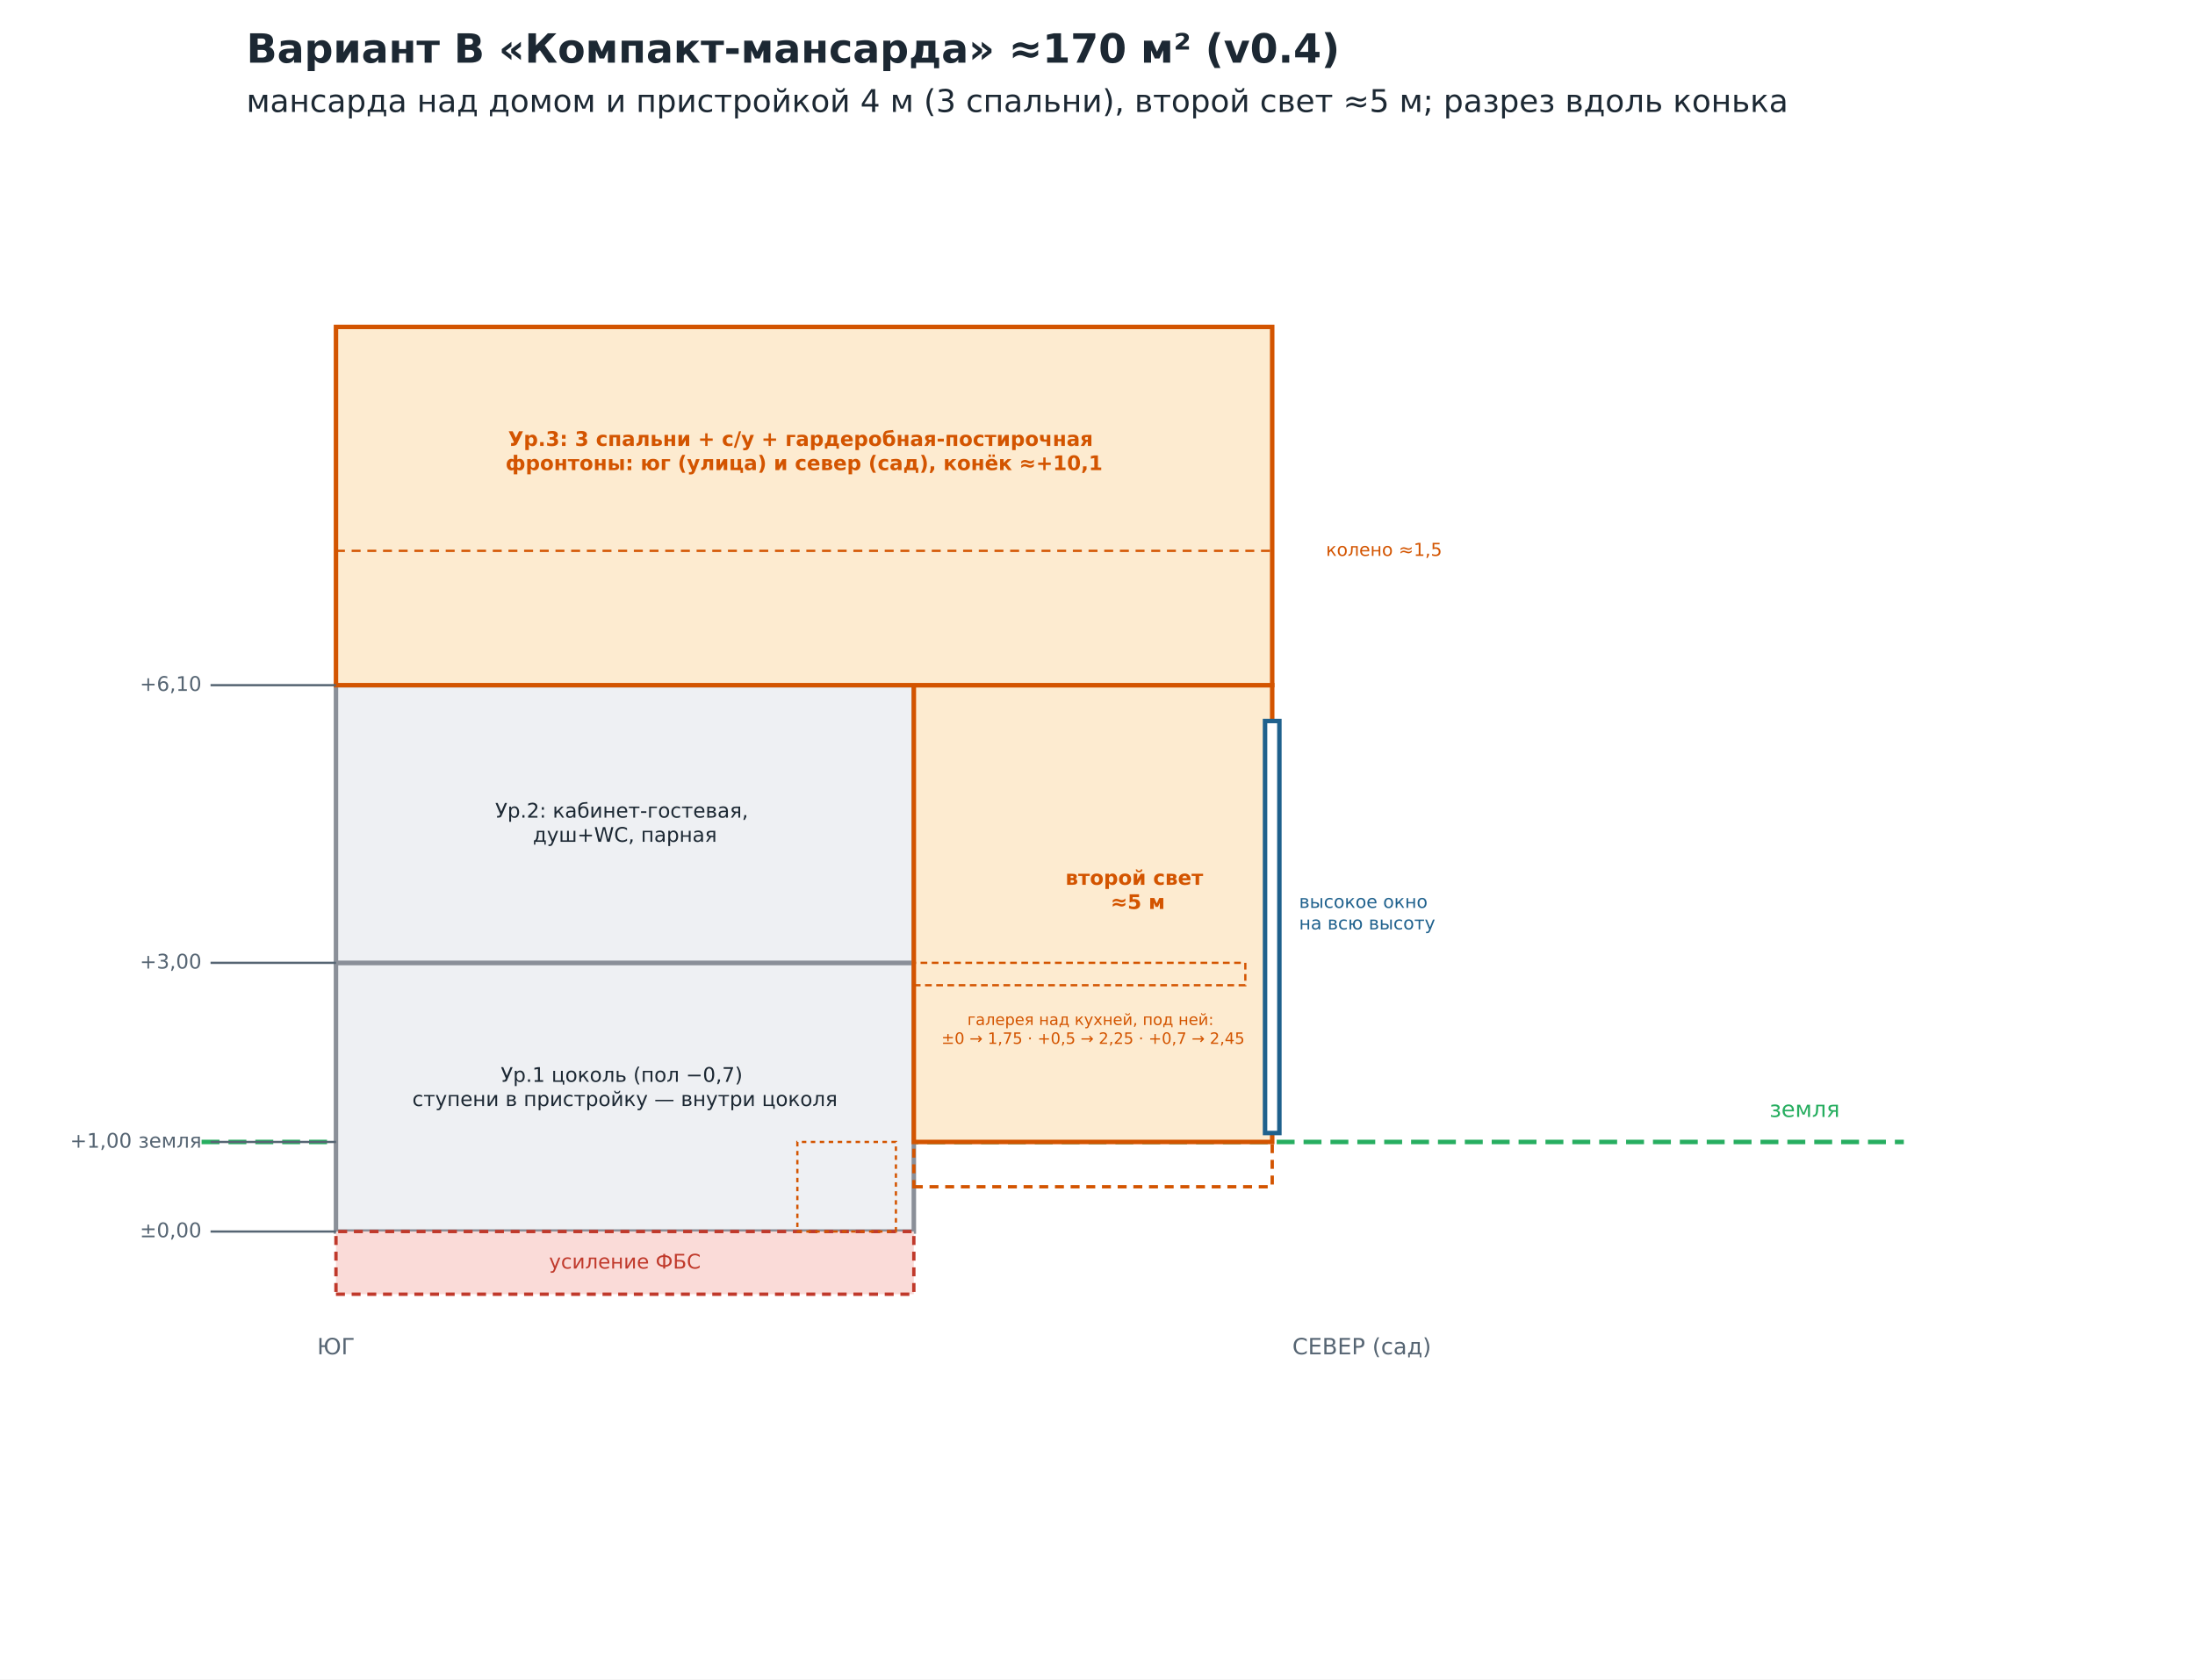
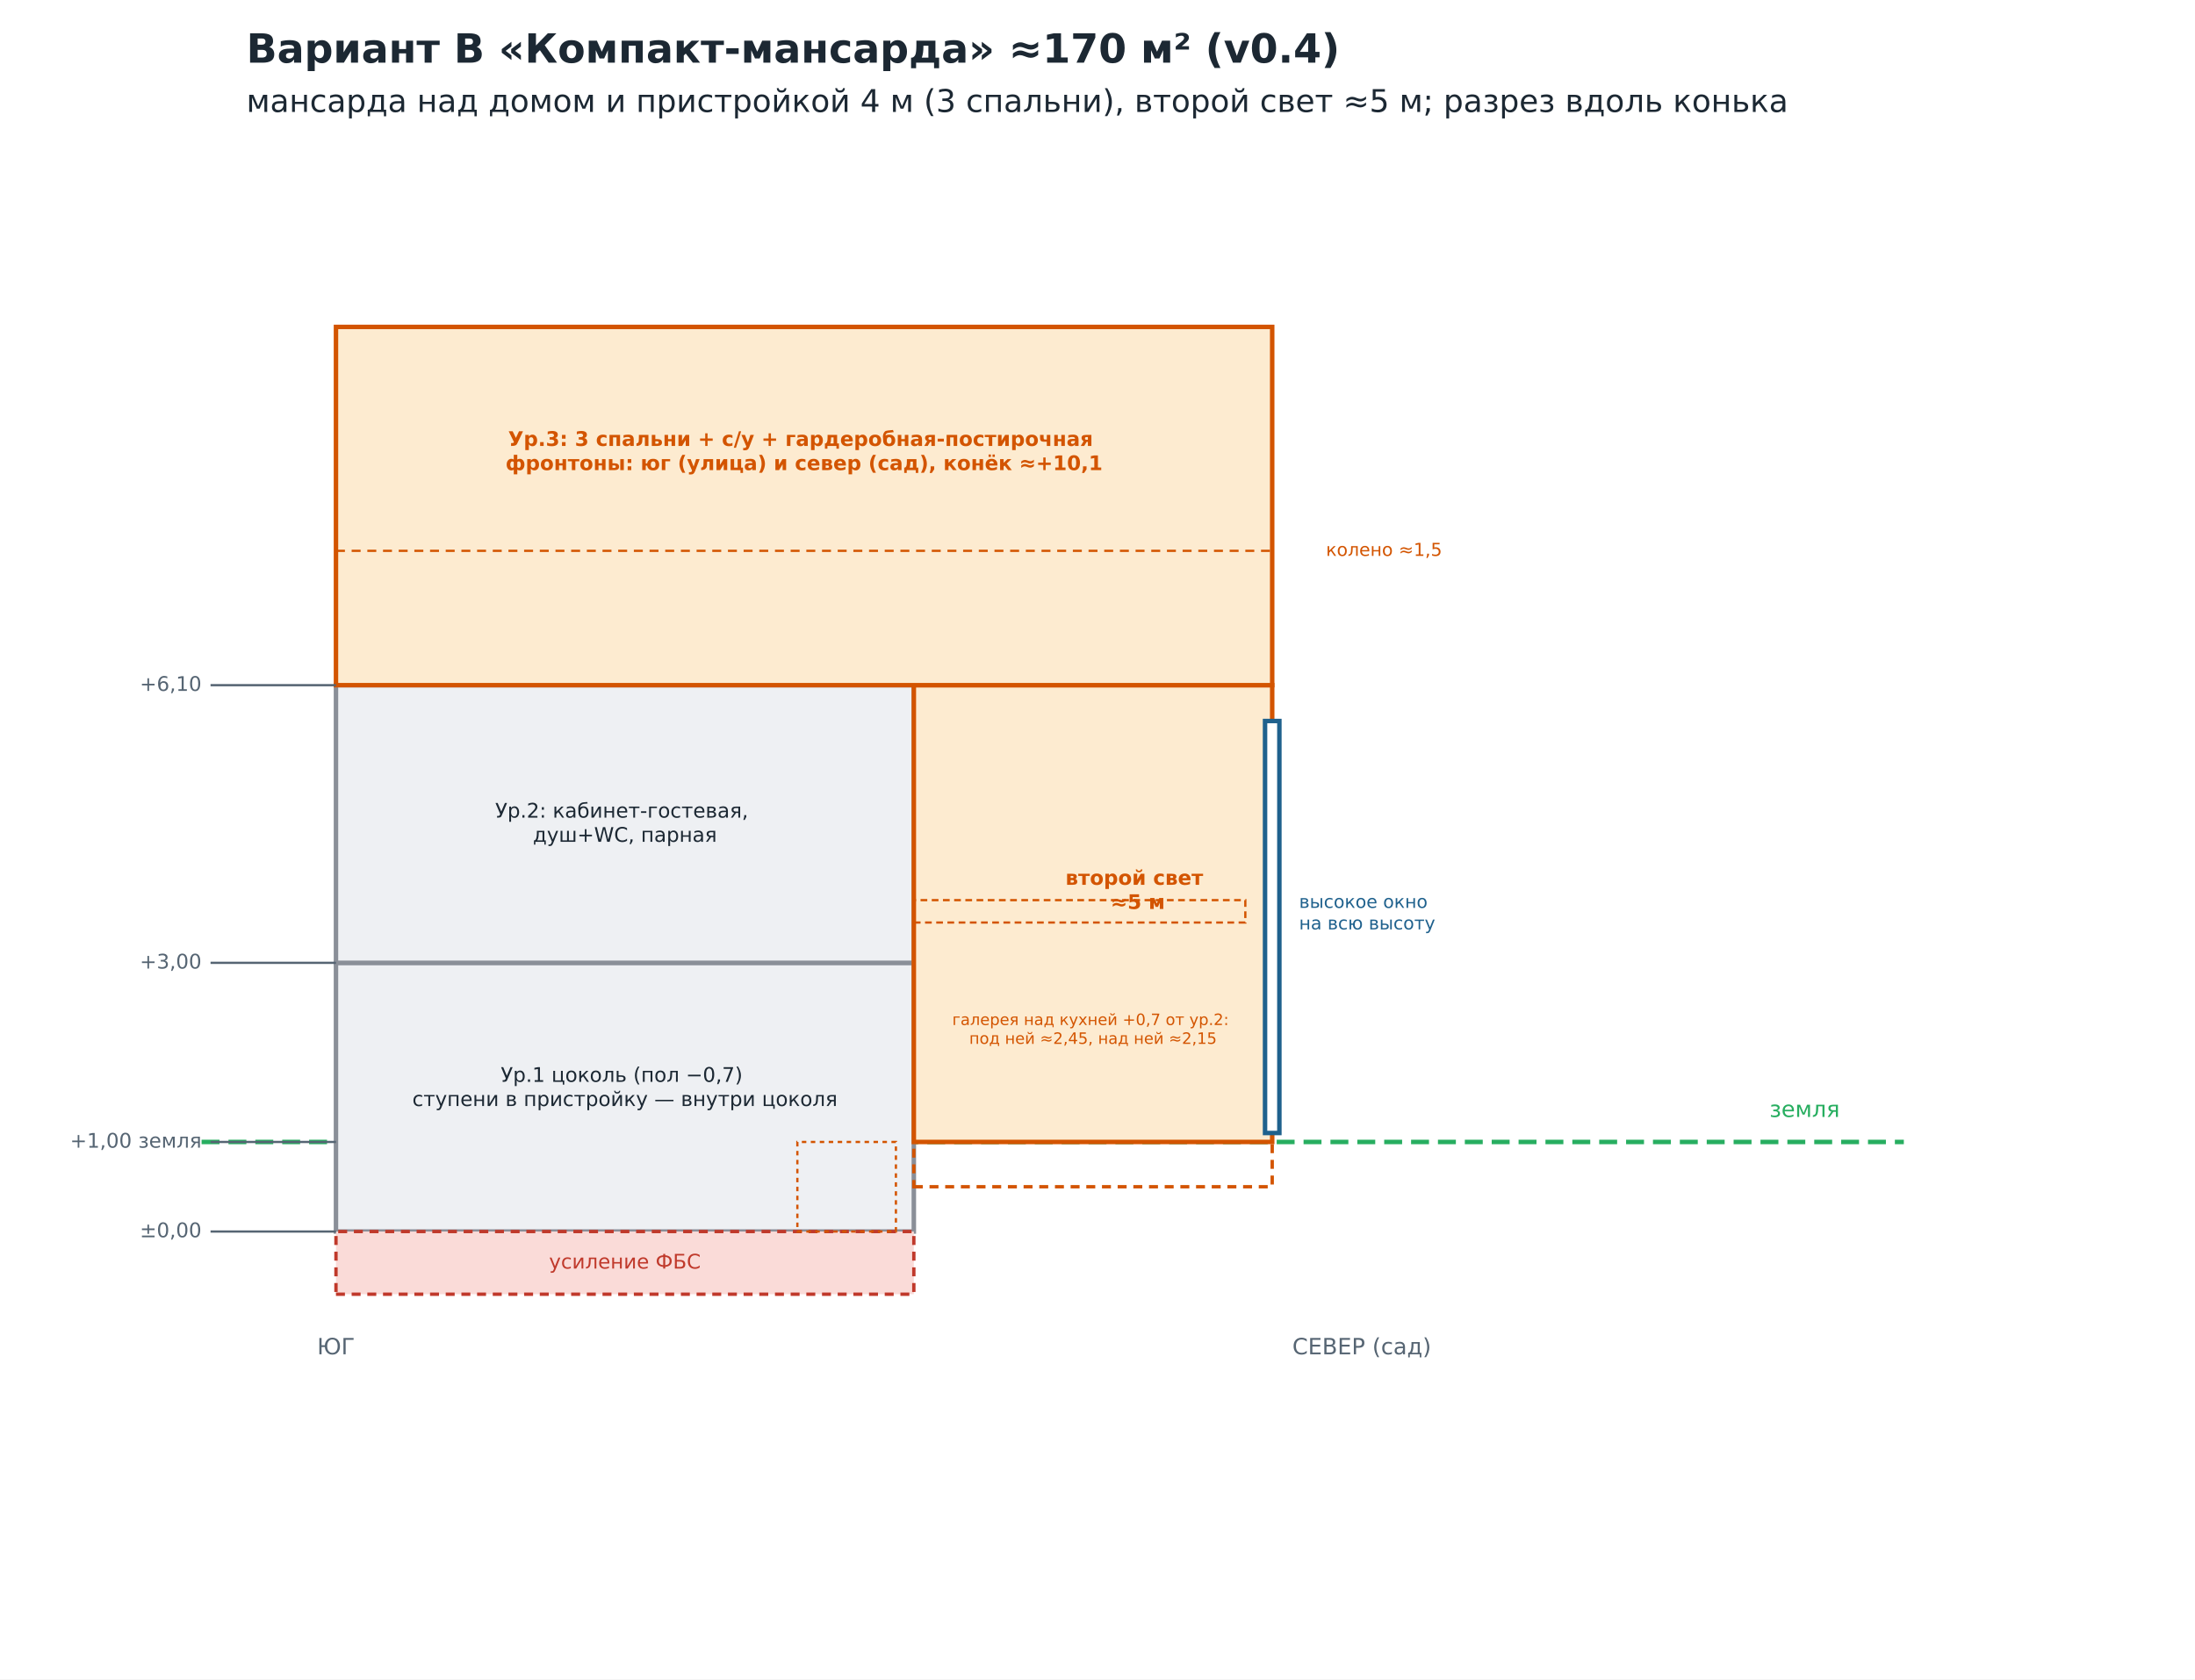
<svg xmlns="http://www.w3.org/2000/svg" width="980" height="750" viewBox="0 0 980 750">
  <rect width="100%" height="100%" fill="white" />
  <text x="110" y="28" font-family="DejaVu Sans, Arial, sans-serif" font-size="18" font-weight="bold" fill="#1c2833">Вариант B «Компакт-мансарда» ≈170 м² (v0.4)</text>
  <text x="110" y="50" font-family="DejaVu Sans, Arial, sans-serif" font-size="14" font-weight="normal" fill="#1c2833">мансарда над домом и пристройкой 4 м (3 спальни), второй свет ≈5 м; разрез вдоль конька</text>
  <line x1="90.0" y1="510.0" x2="850.0" y2="510.0" stroke="#27ae60" stroke-width="2" stroke-dasharray="8,4" />
  <text font-family="DejaVu Sans, Arial, sans-serif" font-size="10" fill="#27ae60" text-anchor="start" dominant-baseline="middle">
    <tspan x="790.0" y="496.0">земля</tspan>
  </text>
  <polygon points="150.0,550.0 408.0,550.0 408.0,430.0 150.0,430.0" stroke="#8a8f98" fill="#eef0f3" stroke-width="2" fill-opacity="1" />
  <text font-family="DejaVu Sans, Arial, sans-serif" font-size="9" fill="#1c2833" text-anchor="middle" dominant-baseline="middle">
    <tspan x="279.0" y="480.6">Ур.1 цоколь (пол −0,7)</tspan>
    <tspan x="279.0" y="491.4">ступени в пристройку — внутри цоколя</tspan>
  </text>
  <polygon points="150.0,430.0 408.0,430.0 408.0,306.0 150.0,306.0" stroke="#8a8f98" fill="#eef0f3" stroke-width="2" fill-opacity="1" />
  <text font-family="DejaVu Sans, Arial, sans-serif" font-size="9" fill="#1c2833" text-anchor="middle" dominant-baseline="middle">
    <tspan x="279.0" y="362.6">Ур.2: кабинет-гостевая,</tspan>
    <tspan x="279.0" y="373.4">душ+WC, парная</tspan>
  </text>
  <polygon points="408.0,510.0 568.0,510.0 568.0,306.0 408.0,306.0" stroke="#d35400" fill="#fdebd0" stroke-width="2" fill-opacity="1" />
  <text font-family="DejaVu Sans, Arial, sans-serif" font-size="9" fill="#d35400" text-anchor="middle" dominant-baseline="middle" font-weight="bold">
    <tspan x="508.0" y="392.6">второй свет</tspan>
    <tspan x="508.0" y="403.4">≈5 м</tspan>
  </text>
-   <polygon points="408.0,440.0 556.0,440.0 556.0,430.0 408.0,430.0" stroke="#d35400" fill="none" stroke-width="1" stroke-dasharray="3,2" fill-opacity="1" />
+   <polygon points="408.0,412.0 556.0,412.0 556.0,402.0 408.0,402.0" stroke="#d35400" fill="none" stroke-width="1" stroke-dasharray="3,2" fill-opacity="1" />
  <text font-family="DejaVu Sans, Arial, sans-serif" font-size="7" fill="#d35400" text-anchor="middle" dominant-baseline="middle">
-     <tspan x="488.0" y="455.8">галерея над кухней, под ней:</tspan>
-     <tspan x="488.0" y="464.2">±0 → 1,75 · +0,5 → 2,25 · +0,7 → 2,45</tspan>
+     <tspan x="488.0" y="455.8">галерея над кухней +0,7 от ур.2:</tspan>
+     <tspan x="488.0" y="464.2">под ней ≈2,45, над ней ≈2,15</tspan>
  </text>
  <polygon points="564.8,506.0 571.2,506.0 571.2,322.0 564.8,322.0" stroke="#1f618d" fill="white" stroke-width="2" fill-opacity="1" />
  <text font-family="DejaVu Sans, Arial, sans-serif" font-size="8" fill="#1f618d" text-anchor="start" dominant-baseline="middle">
    <tspan x="580.0" y="403.2">высокое окно</tspan>
    <tspan x="580.0" y="412.8">на всю высоту</tspan>
  </text>
  <polygon points="150.0,306.0 568.0,306.0 568.0,146.0 150.0,146.0" stroke="#d35400" fill="#fdebd0" stroke-width="2" fill-opacity="1" />
  <line x1="150.0" y1="246.0" x2="568.0" y2="246.0" stroke="#d35400" stroke-width="1" stroke-dasharray="4,3" />
  <text font-family="DejaVu Sans, Arial, sans-serif" font-size="9" fill="#d35400" text-anchor="middle" dominant-baseline="middle" font-weight="bold">
    <tspan x="359.0" y="196.6">Ур.3: 3 спальни + с/у + гардеробная-постирочная</tspan>
    <tspan x="359.0" y="207.4">фронтоны: юг (улица) и север (сад), конёк ≈+10,1</tspan>
  </text>
  <text font-family="DejaVu Sans, Arial, sans-serif" font-size="8" fill="#d35400" text-anchor="start" dominant-baseline="middle">
    <tspan x="592.0" y="246.0">колено ≈1,5</tspan>
  </text>
  <polygon points="408.0,530.0 568.0,530.0 568.0,510.0 408.0,510.0" stroke="#d35400" fill="none" stroke-width="1.5" stroke-dasharray="4,3" fill-opacity="1" />
  <polygon points="150.0,578.0 408.0,578.0 408.0,550.0 150.0,550.0" stroke="#c0392b" fill="#fadbd8" stroke-width="1.5" stroke-dasharray="4,3" fill-opacity="1" />
  <text font-family="DejaVu Sans, Arial, sans-serif" font-size="9" fill="#c0392b" text-anchor="middle" dominant-baseline="middle">
    <tspan x="279.0" y="564.0">усиление ФБС</tspan>
  </text>
  <polygon points="356.0,550.0 400.0,550.0 400.0,510.0 356.0,510.0" stroke="#d35400" fill="none" stroke-width="1" stroke-dasharray="2,2" fill-opacity="1" />
  <line x1="94.0" y1="550.0" x2="150.0" y2="550.0" stroke="#566573" stroke-width="1" />
  <text font-family="DejaVu Sans, Arial, sans-serif" font-size="9" fill="#566573" text-anchor="end" dominant-baseline="middle">
    <tspan x="90.0" y="550.0">±0,00</tspan>
  </text>
  <line x1="94.0" y1="510.0" x2="150.0" y2="510.0" stroke="#566573" stroke-width="1" />
  <text font-family="DejaVu Sans, Arial, sans-serif" font-size="9" fill="#566573" text-anchor="end" dominant-baseline="middle">
    <tspan x="90.0" y="510.0">+1,00 земля</tspan>
  </text>
  <line x1="94.0" y1="430.0" x2="150.0" y2="430.0" stroke="#566573" stroke-width="1" />
  <text font-family="DejaVu Sans, Arial, sans-serif" font-size="9" fill="#566573" text-anchor="end" dominant-baseline="middle">
    <tspan x="90.0" y="430.0">+3,00</tspan>
  </text>
  <line x1="94.0" y1="306.0" x2="150.0" y2="306.0" stroke="#566573" stroke-width="1" />
  <text font-family="DejaVu Sans, Arial, sans-serif" font-size="9" fill="#566573" text-anchor="end" dominant-baseline="middle">
    <tspan x="90.0" y="306.0">+6,10</tspan>
  </text>
  <text font-family="DejaVu Sans, Arial, sans-serif" font-size="10" fill="#566573" text-anchor="middle" dominant-baseline="middle">
    <tspan x="150.0" y="602.0">ЮГ</tspan>
  </text>
  <text font-family="DejaVu Sans, Arial, sans-serif" font-size="10" fill="#566573" text-anchor="middle" dominant-baseline="middle">
    <tspan x="608.0" y="602.0">СЕВЕР (сад)</tspan>
  </text>
</svg>
